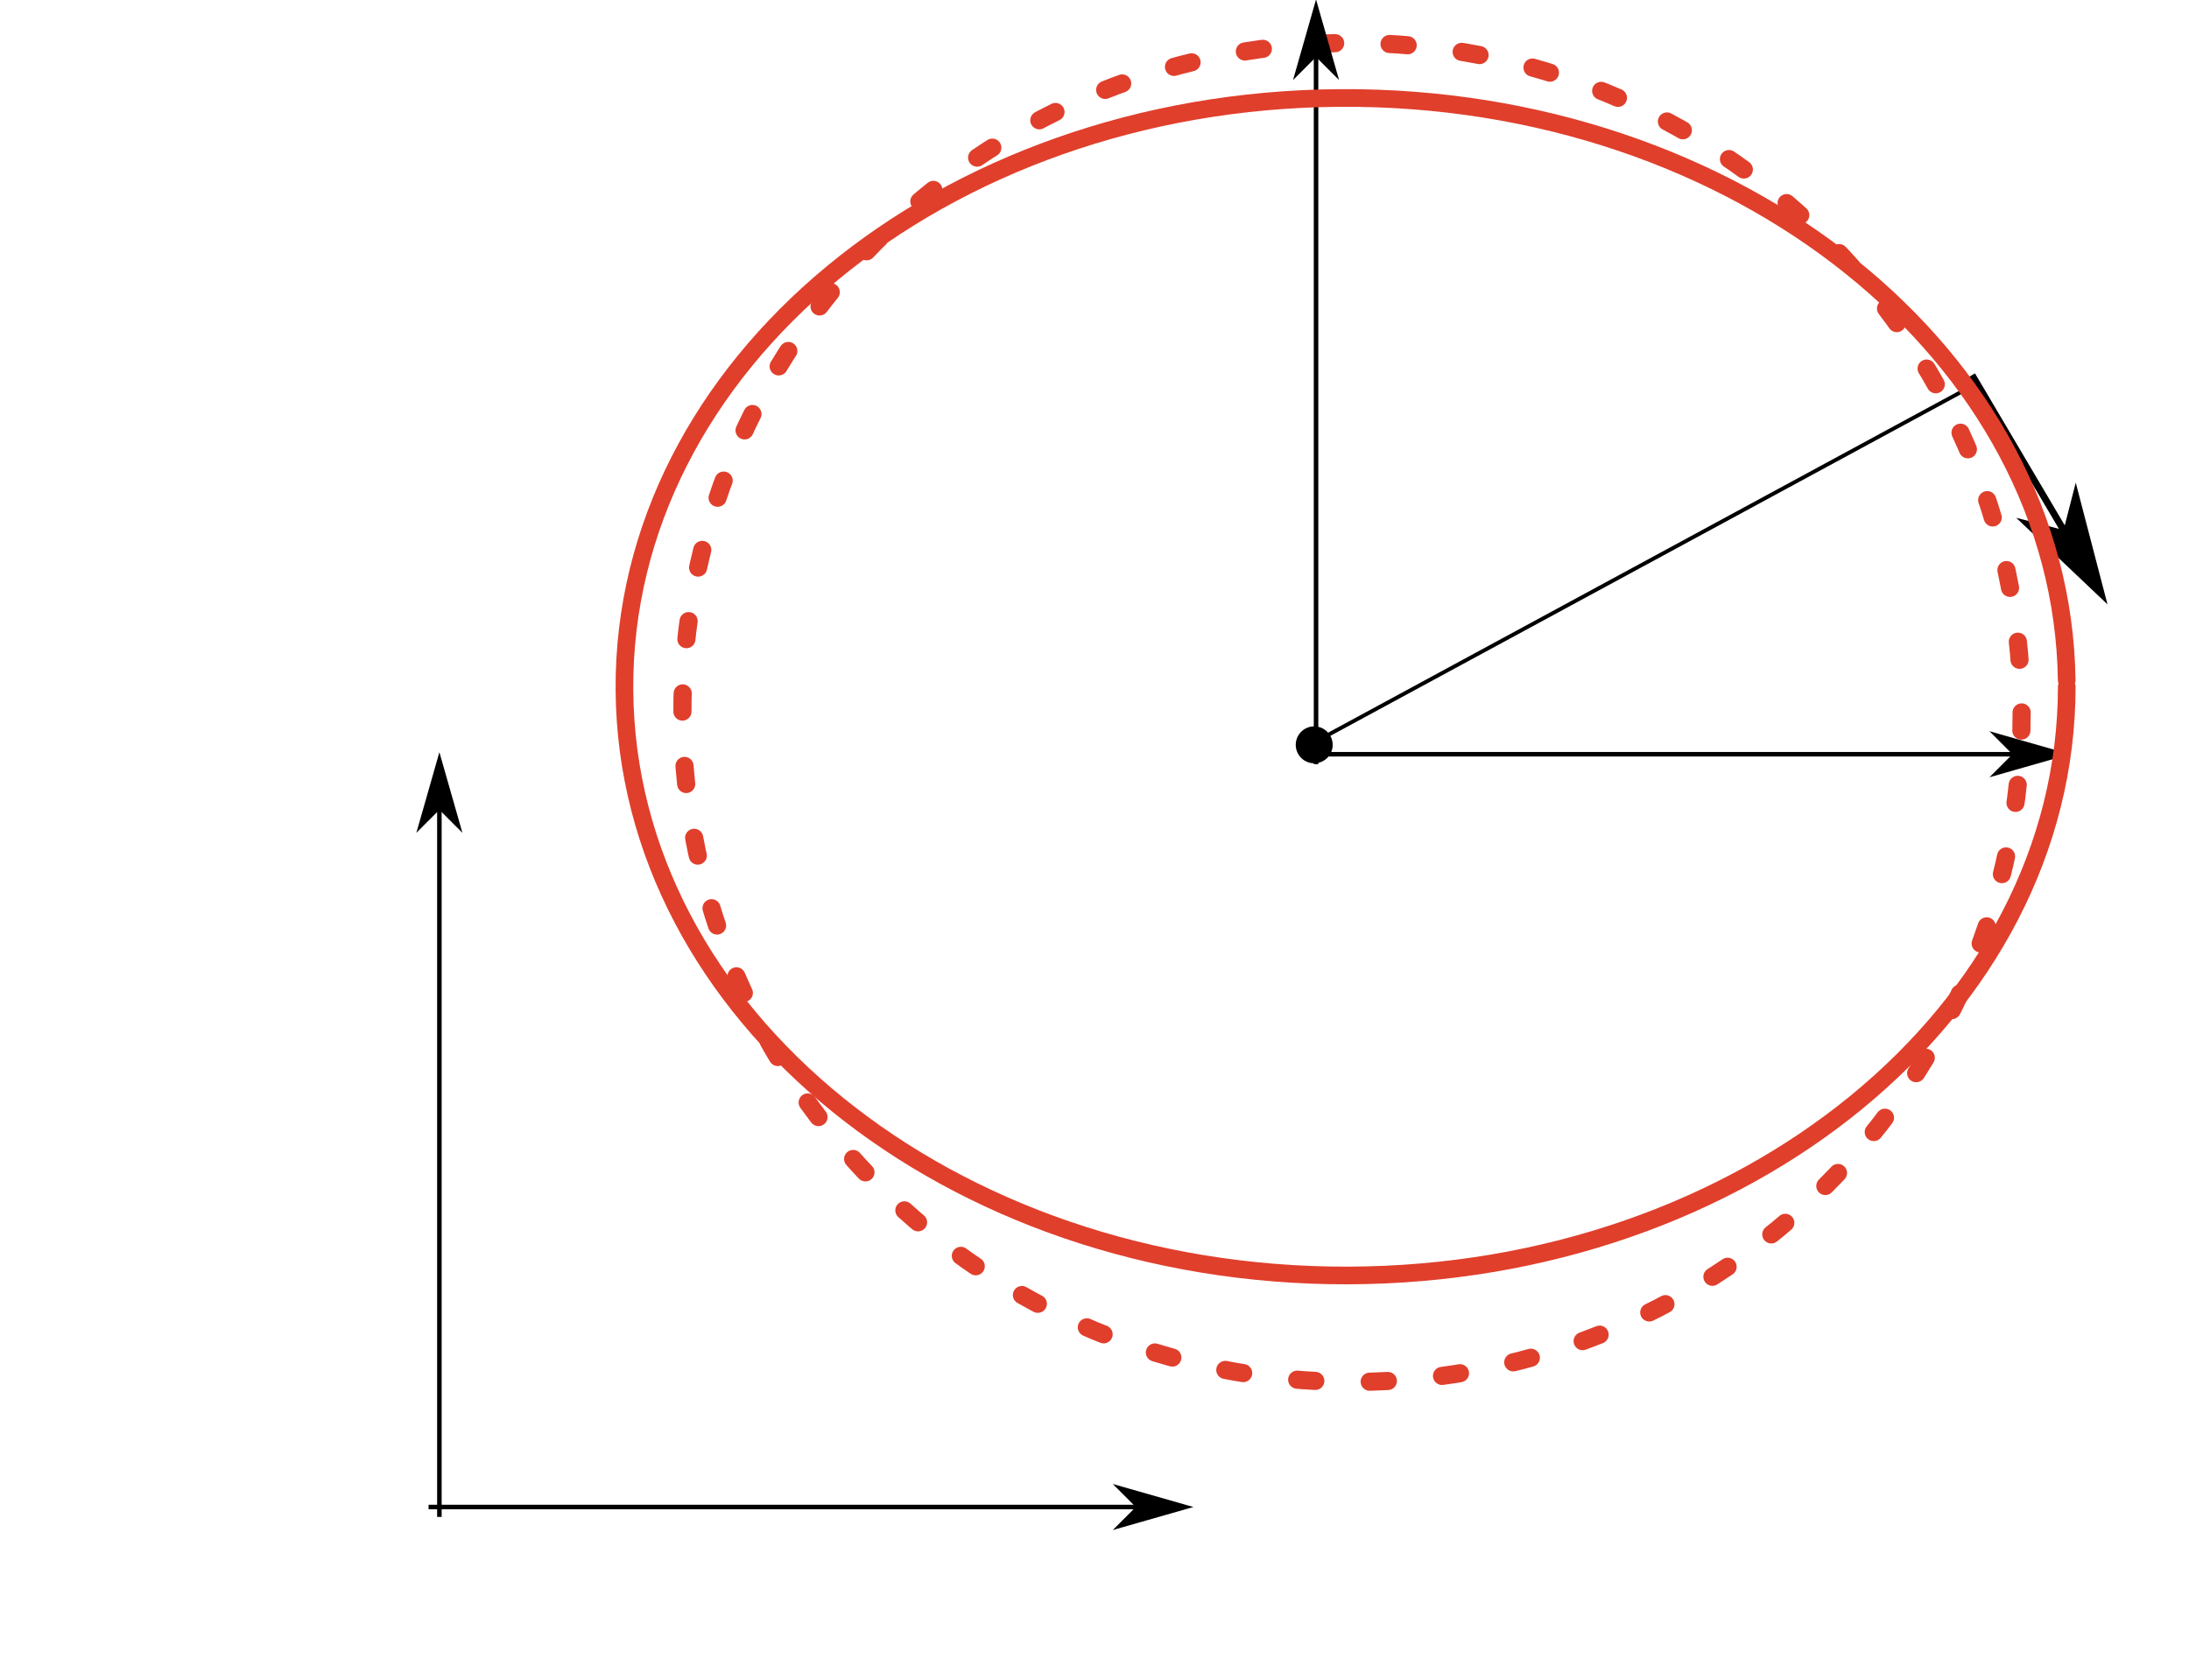
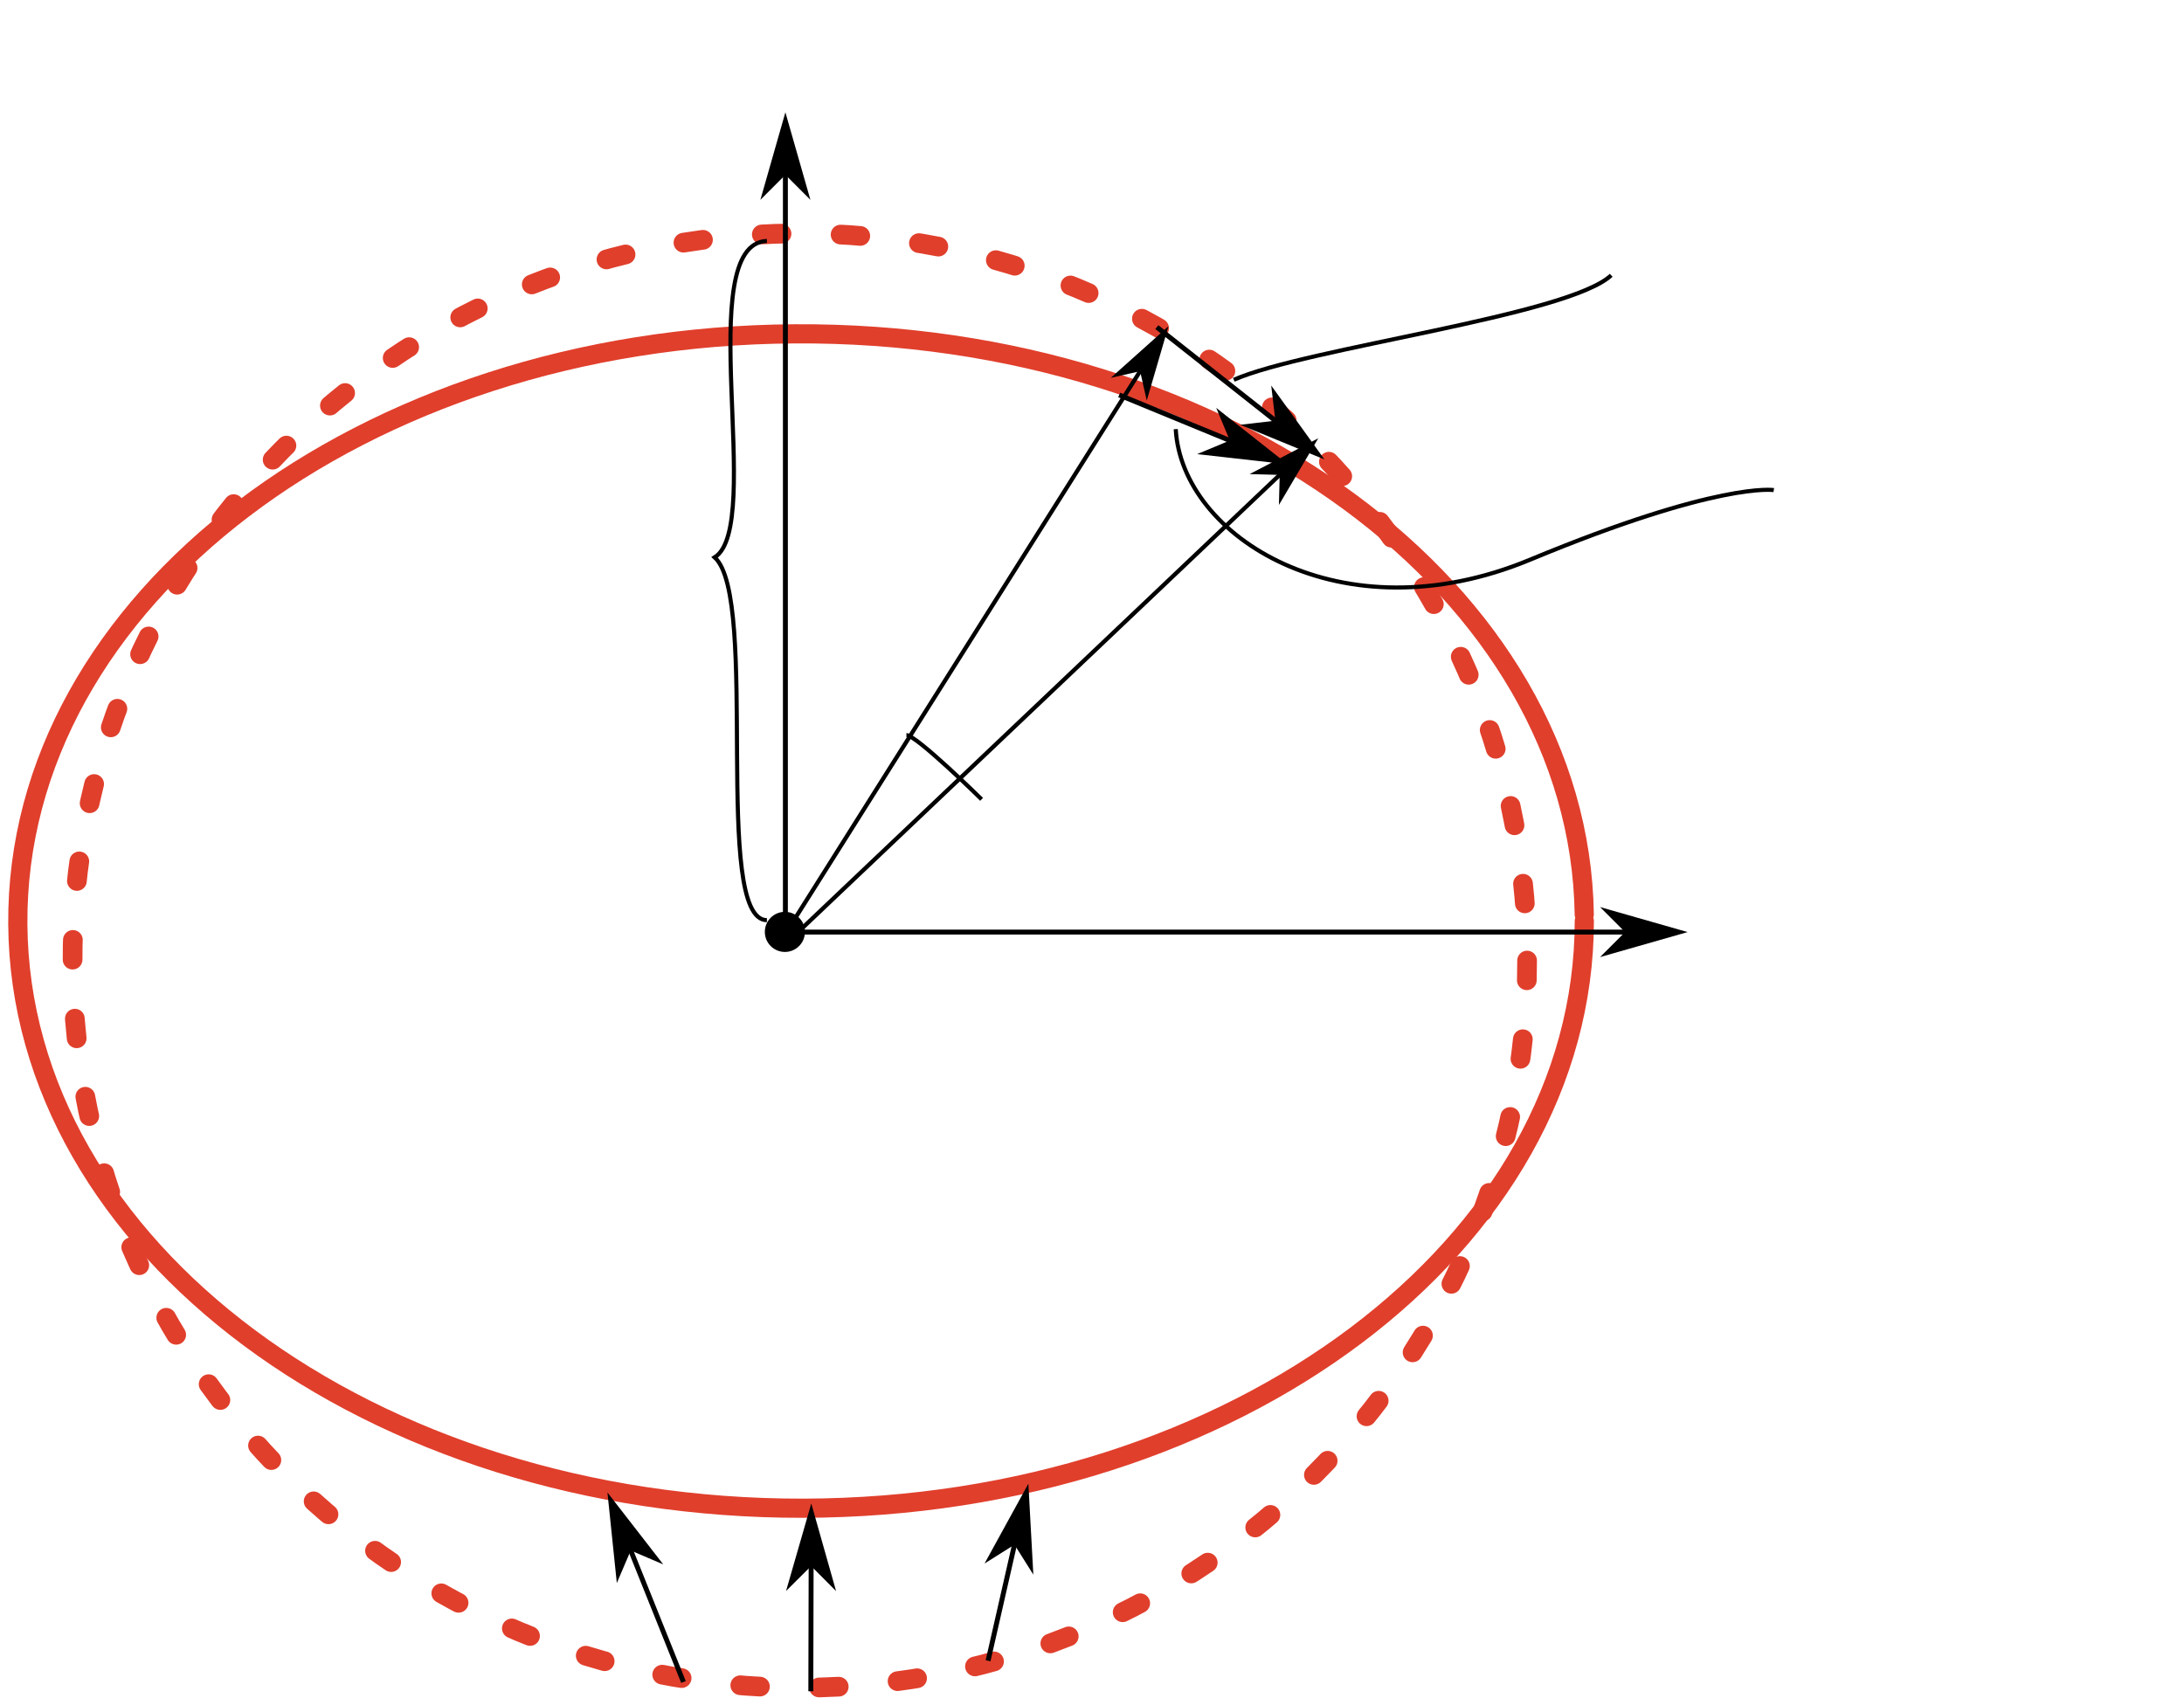
- <svg xmlns="http://www.w3.org/2000/svg" width="163.431mm" height="125.43mm" viewBox="0 0 579.086 444.438" id="svg2" version="1.1">
+ <svg xmlns="http://www.w3.org/2000/svg" width="150.131mm" height="116.712mm" viewBox="0 0 531.961 413.546" id="svg2" version="1.1">
  <defs id="defs4">
+     <marker orient="auto" refY="0.0" refX="0.0" id="marker5042" style="overflow:visible;">
+       <path id="path5044" d="M 0.0,0.0 L 5.0,-5.0 L -12.5,0.0 L 5.0,5.0 L 0.0,0.0 z " style="fill-rule:evenodd;stroke:#000000;stroke-width:1pt;stroke-opacity:1;fill:#000000;fill-opacity:1" transform="scale(0.8) rotate(180) translate(12.5,0)" />
+     </marker>
+     <marker orient="auto" refY="0.0" refX="0.0" id="Arrow1Lend" style="overflow:visible;">
+       <path id="path4680" d="M 0.0,0.0 L 5.0,-5.0 L -12.5,0.0 L 5.0,5.0 L 0.0,0.0 z " style="fill-rule:evenodd;stroke:#000000;stroke-width:1pt;stroke-opacity:1;fill:#000000;fill-opacity:1" transform="scale(0.8) rotate(180) translate(12.5,0)" />
+     </marker>
+     <marker orient="auto" refY="0" refX="0" id="DotL" style="overflow:visible">
+       <path id="path4738" d="m -2.5,-1 c 0,2.76 -2.24,5 -5,5 -2.76,0 -5,-2.24 -5,-5 0,-2.76 2.24,-5 5,-5 2.76,0 5,2.24 5,5 z" style="fill:#000000;fill-opacity:1;fill-rule:evenodd;stroke:#000000;stroke-width:1pt;stroke-opacity:1" transform="matrix(0.8,0,0,0.8,5.92,0.8)" />
+     </marker>
    <marker style="overflow:visible" id="marker5269" refX="0" refY="0" orient="auto">
      <path transform="matrix(-0.8,0,0,-0.8,-10,0)" style="fill:#808000;fill-opacity:1;fill-rule:evenodd;stroke:#808000;stroke-width:1pt;stroke-opacity:1" d="M 0,0 5,-5 -12.5,0 5,5 0,0 Z" id="path5271" />
    </marker>
    <marker style="overflow:visible" id="marker5170" refX="0" refY="0" orient="auto">
      <path transform="matrix(-0.8,0,0,-0.8,-10,0)" style="fill:#000000;fill-opacity:1;fill-rule:evenodd;stroke:#000000;stroke-width:1pt;stroke-opacity:1" d="M 0,0 5,-5 -12.5,0 5,5 0,0 Z" id="path5172" />
-     </marker>
-     <marker orient="auto" refY="0" refX="0" id="Arrow1Lend" style="overflow:visible">
-       <path id="path4147" d="M 0,0 5,-5 -12.5,0 5,5 0,0 Z" style="fill:#000000;fill-opacity:1;fill-rule:evenodd;stroke:#000000;stroke-width:1pt;stroke-opacity:1" transform="matrix(-0.8,0,0,-0.8,-10,0)" />
-     </marker>
-     <marker orient="auto" refY="0" refX="0" id="Arrow1Lend-8" style="overflow:visible">
-       <path id="path4147-8" d="M 0,0 5,-5 -12.5,0 5,5 0,0 Z" style="fill:#000000;fill-opacity:1;fill-rule:evenodd;stroke:#000000;stroke-width:1pt;stroke-opacity:1" transform="matrix(-0.8,0,0,-0.8,-10,0)" />
    </marker>
    <marker orient="auto" refY="0" refX="0" id="Arrow1Lend-9" style="overflow:visible">
      <path id="path4147-0" d="M 0,0 5,-5 -12.5,0 5,5 0,0 Z" style="fill:#000000;fill-opacity:1;fill-rule:evenodd;stroke:#000000;stroke-width:1pt;stroke-opacity:1" transform="matrix(-0.8,0,0,-0.8,-10,0)" />
    </marker>
    <marker orient="auto" refY="0" refX="0" id="Arrow1Lend-8-3" style="overflow:visible">
      <path id="path4147-8-4" d="M 0,0 5,-5 -12.5,0 5,5 0,0 Z" style="fill:#000000;fill-opacity:1;fill-rule:evenodd;stroke:#000000;stroke-width:1pt;stroke-opacity:1" transform="matrix(-0.8,0,0,-0.8,-10,0)" />
    </marker>
+     <marker style="overflow:visible" id="marker5170-4" refX="0" refY="0" orient="auto">
+       <path transform="matrix(-0.8,0,0,-0.8,-10,0)" style="fill:#000000;fill-opacity:1;fill-rule:evenodd;stroke:#000000;stroke-width:1pt;stroke-opacity:1" d="M 0,0 5,-5 -12.5,0 5,5 0,0 Z" id="path5172-5" />
+     </marker>
+     <marker style="overflow:visible" id="marker5170-4-6" refX="0" refY="0" orient="auto">
+       <path transform="matrix(-0.8,0,0,-0.8,-10,0)" style="fill:#000000;fill-opacity:1;fill-rule:evenodd;stroke:#000000;stroke-width:1pt;stroke-opacity:1" d="M 0,0 5,-5 -12.5,0 5,5 0,0 Z" id="path5172-5-7" />
+     </marker>
+     <marker style="overflow:visible" id="marker5170-4-8" refX="0" refY="0" orient="auto">
+       <path transform="matrix(-0.8,0,0,-0.8,-10,0)" style="fill:#000000;fill-opacity:1;fill-rule:evenodd;stroke:#000000;stroke-width:1pt;stroke-opacity:1" d="M 0,0 5,-5 -12.5,0 5,5 0,0 Z" id="path5172-5-74" />
+     </marker>
+     <marker style="overflow:visible" id="marker5170-9" refX="0" refY="0" orient="auto">
+       <path transform="matrix(-0.8,0,0,-0.8,-10,0)" style="fill:#000000;fill-opacity:1;fill-rule:evenodd;stroke:#000000;stroke-width:1pt;stroke-opacity:1" d="M 0,0 5,-5 -12.5,0 5,5 0,0 Z" id="path5172-8" />
+     </marker>
  </defs>
-   <g id="layer1" transform="translate(0.5228482,-355.2891)">
+   <g id="layer1" transform="translate(-162.3289,-309.7872)">
+     <path style="opacity:1;fill:none;fill-opacity:1;stroke:#e03f2c;stroke-width:4.672;stroke-linecap:round;stroke-linejoin:round;stroke-miterlimit:4;stroke-dasharray:none;stroke-dashoffset:0;stroke-opacity:1" id="path4136-2" d="M 548.222,534.158 A 190.779,143.051 0 0 1 357.975,677.208 190.779,143.051 0 0 1 166.668,534.954 190.779,143.051 0 0 1 355.85,391.112 190.779,143.051 0 0 1 548.21,532.565" />
    <path style="opacity:1;fill:none;fill-opacity:1;stroke:#e03f2c;stroke-width:4.8;stroke-linecap:round;stroke-linejoin:round;stroke-miterlimit:4;stroke-dasharray:4.8, 14.4;stroke-dashoffset:0;stroke-opacity:1" id="path4136" d="M 534.286,543.791 A 177.143,177.143 0 0 1 357.636,720.933 177.143,177.143 0 0 1 180.003,544.777 177.143,177.143 0 0 1 355.663,366.654 177.143,177.143 0 0 1 534.275,541.818" />
-     <g id="g5057" transform="translate(44.28571,-101.4286)">
-       <path id="path4138" d="m 71.429,858.076 0,-200" style="fill:none;fill-rule:evenodd;stroke:#000000;stroke-width:1.2;stroke-linecap:butt;stroke-linejoin:miter;stroke-miterlimit:4;stroke-dasharray:none;stroke-opacity:1;marker-end:url(#Arrow1Lend)" />
-       <path id="path4138-9" d="m 68.571,855.454 200,0" style="fill:none;fill-rule:evenodd;stroke:#000000;stroke-width:1.2;stroke-linecap:butt;stroke-linejoin:miter;stroke-miterlimit:4;stroke-dasharray:none;stroke-opacity:1;marker-end:url(#Arrow1Lend-8)" />
-     </g>
-     <flowRoot xml:space="preserve" id="flowRoot5061" style="font-style:normal;font-weight:normal;font-size:40px;line-height:125%;font-family:Sans;letter-spacing:0px;word-spacing:0px;fill:#000000;fill-opacity:1;stroke:none;stroke-width:1px;stroke-linecap:butt;stroke-linejoin:miter;stroke-opacity:1" transform="translate(-21.71429,-29.14286)">
+     <flowRoot xml:space="preserve" id="flowRoot5061" style="font-style:normal;font-weight:normal;font-size:40px;line-height:125%;font-family:Sans;letter-spacing:0px;word-spacing:0px;fill:#000000;fill-opacity:1;stroke:none;stroke-width:1px;stroke-linecap:butt;stroke-linejoin:miter;stroke-opacity:1" transform="translate(198.1959,-234.9109)">
      <flowRegion id="flowRegion5063">
        <rect id="rect5065" width="188.571" height="100" x="20" y="535.219" />
      </flowRegion>
      <flowPara id="flowPara5067">y(North)</flowPara>
    </flowRoot>
-     <flowRoot xml:space="preserve" id="flowRoot5061-6" style="font-style:normal;font-weight:normal;font-size:40px;line-height:125%;font-family:Sans;letter-spacing:0px;word-spacing:0px;fill:#000000;fill-opacity:1;stroke:none;stroke-width:1px;stroke-linecap:butt;stroke-linejoin:miter;stroke-opacity:1" transform="translate(260.6473,219.365)">
+     <flowRoot xml:space="preserve" id="flowRoot5061-6" style="font-style:normal;font-weight:normal;font-size:40px;line-height:125%;font-family:Sans;letter-spacing:0px;word-spacing:0px;fill:#000000;fill-opacity:1;stroke:none;stroke-width:1px;stroke-linecap:butt;stroke-linejoin:miter;stroke-opacity:1" transform="translate(534.419,-9.394482)">
      <flowRegion id="flowRegion5063-2">
        <rect id="rect5065-9" width="288.571" height="108.571" x="20" y="535.219" />
      </flowRegion>
      <flowPara id="flowPara5067-2">x(East)</flowPara>
    </flowRoot>
-     <g id="g5057-7" transform="translate(276.2002,-300.6034)">
-       <path id="path4138-6" d="m 71.429,858.076 0,-200" style="fill:none;fill-rule:evenodd;stroke:#000000;stroke-width:1.2;stroke-linecap:butt;stroke-linejoin:miter;stroke-miterlimit:4;stroke-dasharray:none;stroke-opacity:1;marker-end:url(#Arrow1Lend-9)" />
-       <path id="path4138-9-5" d="m 68.571,855.454 200,0" style="fill:none;fill-rule:evenodd;stroke:#000000;stroke-width:1.2;stroke-linecap:butt;stroke-linejoin:miter;stroke-miterlimit:4;stroke-dasharray:none;stroke-opacity:1;marker-end:url(#Arrow1Lend-8-3)" />
-     </g>
-     <path style="fill:none;fill-rule:evenodd;stroke:#000000;stroke-width:1.02px;stroke-linecap:butt;stroke-linejoin:miter;stroke-opacity:1" d="M 348.669,550.892 519.902,458.119" id="path5150" />
-     <flowRoot xml:space="preserve" id="flowRoot5152" style="font-style:normal;font-weight:normal;font-size:40px;line-height:125%;font-family:Sans;letter-spacing:0px;word-spacing:0px;fill:#e03f2c;fill-opacity:1;stroke:none;stroke-width:1px;stroke-linecap:butt;stroke-linejoin:miter;stroke-opacity:1" transform="translate(-90,-20)">
+     <path style="fill:none;fill-rule:evenodd;stroke:#000000;stroke-width:1.2;stroke-linecap:butt;stroke-linejoin:miter;stroke-miterlimit:4;stroke-dasharray:none;stroke-opacity:1;marker-end:url(#Arrow1Lend-9)" d="m 353.629,539.473 0,-200" id="path4138-6" />
+     <path style="fill:none;fill-rule:evenodd;stroke:#000000;stroke-width:1.2;stroke-linecap:butt;stroke-linejoin:miter;stroke-miterlimit:4;stroke-dasharray:none;stroke-opacity:1;marker-end:url(#Arrow1Lend-8-3)" d="m 350.772,536.851 220.285,0" id="path4138-9-5" />
+     <flowRoot xml:space="preserve" id="flowRoot5152" style="font-style:normal;font-weight:normal;font-size:40px;line-height:125%;font-family:Sans;letter-spacing:0px;word-spacing:0px;fill:#000000;fill-opacity:1;stroke:none;stroke-width:1px;stroke-linecap:butt;stroke-linejoin:miter;stroke-opacity:1" transform="translate(-101.5807,6.384776)">
      <flowRegion id="flowRegion5154">
-         <rect id="rect5156" width="101.429" height="65.714" x="364.286" y="400.934" style="fill:#e03f2c;fill-opacity:1" />
+         <rect id="rect5156" width="101.429" height="65.714" x="364.286" y="400.934" style="fill:#000000;fill-opacity:1" />
      </flowRegion>
-       <flowPara id="flowPara5160">r<flowSpan style="font-size:65%;baseline-shift:sub;fill:#e03f2c;fill-opacity:1" id="flowSpan5417">LHC</flowSpan>
+       <flowPara id="flowPara5160">r<flowSpan style="font-size:65%;baseline-shift:sub;fill:#000000;fill-opacity:1" id="flowSpan5417">LHC</flowSpan>
      </flowPara>
    </flowRoot>
-     <path style="fill:none;fill-rule:evenodd;stroke:#000000;stroke-width:1.8;stroke-linecap:butt;stroke-linejoin:miter;stroke-miterlimit:4;stroke-dasharray:none;stroke-opacity:1;marker-end:url(#marker5170)" d="m 521.175,454.532 34.05,57.657" id="path5162" />
-     <flowRoot xml:space="preserve" id="flowRoot5216" style="font-style:normal;font-weight:normal;font-size:40px;line-height:125%;font-family:Sans;letter-spacing:0px;word-spacing:0px;fill:#000000;fill-opacity:1;stroke:none;stroke-width:1px;stroke-linecap:butt;stroke-linejoin:miter;stroke-opacity:1" transform="translate(94.28571,94.28571)">
+     <flowRoot xml:space="preserve" id="flowRoot5216" style="font-style:normal;font-weight:normal;font-size:40px;line-height:125%;font-family:Sans;letter-spacing:0px;word-spacing:0px;fill:#000000;fill-opacity:1;stroke:none;stroke-width:1px;stroke-linecap:butt;stroke-linejoin:miter;stroke-opacity:1" transform="translate(87.35678,8.746609)">
      <flowRegion id="flowRegion5218">
        <rect id="rect5220" width="95.714" height="57.143" x="440" y="320.934" />
      </flowRegion>
-       <flowPara id="flowPara5222">ds</flowPara>
-     </flowRoot>
-     <flowRoot xml:space="preserve" id="flowRoot5224" style="font-style:normal;font-weight:normal;font-size:40px;line-height:125%;font-family:Sans;letter-spacing:0px;word-spacing:0px;fill:#000000;fill-opacity:1;stroke:none;stroke-width:1px;stroke-linecap:butt;stroke-linejoin:miter;stroke-opacity:1" transform="translate(-2.857143,-18)">
-       <flowRegion id="flowRegion5226">
-         <rect id="rect5228" width="110" height="64.286" x="315.714" y="563.791" />
-       </flowRegion>
-       <flowPara id="flowPara5234">x<flowSpan style="font-size:65%;baseline-shift:sub" id="flowSpan5236">c</flowSpan>,y<flowSpan style="font-size:65%;baseline-shift:sub" id="flowSpan5238">c</flowSpan>
+       <flowPara id="flowPara5222">d<flowSpan style="font-style:normal;font-variant:normal;font-weight:bold;font-stretch:normal;font-family:Sans;-inkscape-font-specification:'Sans Bold'" id="flowSpan5038">x</flowSpan>
+         <flowSpan style="font-size:65%;baseline-shift:sub" id="flowSpan4941">c</flowSpan>
      </flowPara>
    </flowRoot>
-     <path style="opacity:1;fill:#000000;fill-opacity:1;stroke:#000000;stroke-width:1.2;stroke-linecap:round;stroke-linejoin:round;stroke-miterlimit:4;stroke-dasharray:none;stroke-dashoffset:0;stroke-opacity:1" id="path5240" d="m 351.429,552.362 a 4.286,4.286 0 0 1 -4.274,4.286 4.286,4.286 0 0 1 -4.298,-4.262 4.286,4.286 0 0 1 4.25,-4.309 4.286,4.286 0 0 1 4.321,4.238" />
-     <flowRoot transform="translate(-0.265934,68.8831)" xml:space="preserve" id="flowRoot5152-7" style="font-style:normal;font-weight:normal;font-size:40px;line-height:125%;font-family:Sans;letter-spacing:0px;word-spacing:0px;fill:#000000;fill-opacity:1;stroke:none;stroke-width:1px;stroke-linecap:butt;stroke-linejoin:miter;stroke-opacity:1">
+     <flowRoot xml:space="preserve" id="flowRoot5224" style="font-style:normal;font-weight:normal;font-size:40px;line-height:125%;font-family:Sans;letter-spacing:0px;word-spacing:0px;fill:#000000;fill-opacity:1;stroke:none;stroke-width:1px;stroke-linecap:butt;stroke-linejoin:miter;stroke-opacity:1" transform="translate(3.142857,-18)">
+       <flowRegion id="flowRegion5226">
+         <rect id="rect5228" width="130.506" height="76.307" x="315.714" y="563.791" />
+       </flowRegion>
+       <flowPara id="flowPara5234">x<flowSpan style="font-size:65%;baseline-shift:sub" id="flowSpan4600">0</flowSpan>,y<flowSpan style="font-size:65%;baseline-shift:sub" id="flowSpan4602">0</flowSpan>
+       </flowPara>
+     </flowRoot>
+     <path style="opacity:1;fill:#000000;fill-opacity:1;stroke:#000000;stroke-width:1.2;stroke-linecap:round;stroke-linejoin:round;stroke-miterlimit:4;stroke-dasharray:none;stroke-dashoffset:0;stroke-opacity:1" id="path5240" d="m 357.793,536.806 a 4.286,4.286 0 0 1 -4.274,4.286 4.286,4.286 0 0 1 -4.298,-4.262 4.286,4.286 0 0 1 4.25,-4.309 4.286,4.286 0 0 1 4.321,4.238" />
+     <flowRoot transform="translate(-3.094361,28.33538)" xml:space="preserve" id="flowRoot5152-7" style="font-style:normal;font-weight:normal;font-size:40px;line-height:125%;font-family:Sans;letter-spacing:0px;word-spacing:0px;fill:#000000;fill-opacity:1;stroke:none;stroke-width:1px;stroke-linecap:butt;stroke-linejoin:miter;stroke-opacity:1">
      <flowRegion id="flowRegion5154-7">
        <rect id="rect5156-7" width="101.429" height="65.714" x="364.286" y="400.934" />
      </flowRegion>
      <flowPara id="flowPara5160-1">α</flowPara>
    </flowRoot>
-     <path style="opacity:1;fill:none;fill-opacity:1;stroke:#e03f2c;stroke-width:4.672;stroke-linecap:round;stroke-linejoin:round;stroke-miterlimit:4;stroke-dasharray:none;stroke-dashoffset:0;stroke-opacity:1" id="path4136-2" d="M 546.222,536.986 A 190.779,155.779 0 0 1 355.975,692.764 190.779,155.779 0 0 1 164.668,537.854 190.779,155.779 0 0 1 353.85,381.213 190.779,155.779 0 0 1 546.21,535.252" />
-     <flowRoot xml:space="preserve" id="flowRoot5216-9" style="font-style:normal;font-weight:normal;font-size:40px;line-height:125%;font-family:Sans;letter-spacing:0px;word-spacing:0px;fill:#000000;fill-opacity:1;stroke:none;stroke-width:1px;stroke-linecap:butt;stroke-linejoin:miter;stroke-opacity:1" transform="translate(23.18638,160.7565)">
-       <flowRegion id="flowRegion5218-9">
-         <rect id="rect5220-6" width="95.714" height="57.143" x="440" y="320.934" />
+     <path style="fill:none;fill-rule:evenodd;stroke:#000000;stroke-width:1.02px;stroke-linecap:butt;stroke-linejoin:miter;stroke-opacity:1;marker-end:url(#marker5042)" d="M 356.71,536.856 481.983,417.922" id="path5150" />
+     <path style="fill:none;fill-rule:evenodd;stroke:#000000;stroke-width:1.2;stroke-linecap:butt;stroke-linejoin:miter;stroke-miterlimit:4;stroke-dasharray:none;stroke-opacity:1;marker-end:url(#marker5170)" d="m 444.1,389.478 38.999,30.787" id="path5162" />
+     <path style="fill:none;fill-rule:evenodd;stroke:#000000;stroke-width:1.02;stroke-linecap:butt;stroke-linejoin:miter;stroke-miterlimit:4;stroke-dasharray:none;stroke-opacity:1;marker-end:url(#Arrow1Lend)" d="M 355.284,534.632 445.878,390.937" id="path5150-7" />
+     <flowRoot transform="translate(36.59045,84.5539)" xml:space="preserve" id="flowRoot5152-7-8" style="font-style:normal;font-weight:normal;font-size:40px;line-height:125%;font-family:Sans;letter-spacing:0px;word-spacing:0px;fill:#000000;fill-opacity:1;stroke:none;stroke-width:1px;stroke-linecap:butt;stroke-linejoin:miter;stroke-opacity:1">
+       <flowRegion id="flowRegion5154-7-3">
+         <rect id="rect5156-7-2" width="101.429" height="65.714" x="364.286" y="400.934" />
      </flowRegion>
-       <flowPara id="flowPara5222-3">r</flowPara>
+       <flowPara id="flowPara5160-1-2">dα</flowPara>
    </flowRoot>
+     <flowRoot xml:space="preserve" id="flowRoot5224-8" style="font-style:normal;font-weight:normal;font-size:40px;line-height:125%;font-family:Sans;letter-spacing:0px;word-spacing:0px;fill:#000000;fill-opacity:1;stroke:none;stroke-width:1px;stroke-linecap:butt;stroke-linejoin:miter;stroke-opacity:1" transform="translate(119.7297,-224.8587)">
+       <flowRegion id="flowRegion5226-5">
+         <rect id="rect5228-1" width="130.506" height="76.307" x="315.714" y="563.791" />
+       </flowRegion>
+       <flowPara id="flowPara5234-5">
+         <flowSpan style="font-style:normal;font-variant:normal;font-weight:bold;font-stretch:normal;font-family:Sans;-inkscape-font-specification:'Sans Bold'" id="flowSpan5036">x</flowSpan>
+         <flowSpan style="font-size:65%;baseline-shift:sub" id="flowSpan4939">c</flowSpan>
+       </flowPara>
+     </flowRoot>
+     <path style="fill:none;fill-rule:evenodd;stroke:#000000;stroke-width:1px;stroke-linecap:butt;stroke-linejoin:miter;stroke-opacity:1" d="m 383.11,488.874 c 2.431,0 18.312,15.641 18.312,15.641" id="path4943" />
+     <path style="fill:none;fill-rule:evenodd;stroke:#000000;stroke-width:1.2;stroke-linecap:butt;stroke-linejoin:miter;stroke-miterlimit:4;stroke-dasharray:none;stroke-opacity:1;marker-end:url(#marker5170-4)" d="m 402.995,714.361 9.301,-40.854" id="path5162-4" />
+     <flowRoot xml:space="preserve" id="flowRoot5216-2" style="font-style:normal;font-weight:normal;font-size:40px;line-height:125%;font-family:Sans;letter-spacing:0px;word-spacing:0px;fill:#000000;fill-opacity:1;stroke:none;stroke-width:1px;stroke-linecap:butt;stroke-linejoin:miter;stroke-opacity:1" transform="translate(-160.7826,337.484)">
+       <flowRegion id="flowRegion5218-5">
+         <rect id="rect5220-5" width="95.714" height="57.143" x="440" y="320.934" />
+       </flowRegion>
+       <flowPara id="flowPara5222-2" style="font-style:normal;font-variant:normal;font-weight:bold;font-stretch:normal;font-family:Sans;-inkscape-font-specification:'Sans Bold'">h</flowPara>
+     </flowRoot>
+     <path style="fill:none;fill-rule:evenodd;stroke:#000000;stroke-width:1.2;stroke-linecap:butt;stroke-linejoin:miter;stroke-miterlimit:4;stroke-dasharray:none;stroke-opacity:1;marker-end:url(#marker5170-4-6)" d="M 328.805,719.536 311.152,675.528" id="path5162-4-1" />
+     <path style="fill:none;fill-rule:evenodd;stroke:#000000;stroke-width:1.2;stroke-linecap:butt;stroke-linejoin:miter;stroke-miterlimit:4;stroke-dasharray:none;stroke-opacity:1;marker-end:url(#marker5170-4-8)" d="m 359.821,721.795 0.109,-43.408" id="path5162-4-13" />
+     <path style="fill:none;fill-rule:evenodd;stroke:#000000;stroke-width:1.2;stroke-linecap:butt;stroke-linejoin:miter;stroke-miterlimit:4;stroke-dasharray:none;stroke-opacity:1;marker-end:url(#marker5170-9)" d="m 434.929,406.005 38.885,16.006" id="path5162-7" />
+     <flowRoot transform="translate(231.6378,-0.9568541)" xml:space="preserve" id="flowRoot5152-7-8-8" style="font-style:normal;font-weight:normal;font-size:40px;line-height:125%;font-family:Sans;letter-spacing:0px;word-spacing:0px;fill:#000000;fill-opacity:1;stroke:none;stroke-width:1px;stroke-linecap:butt;stroke-linejoin:miter;stroke-opacity:1">
+       <flowRegion id="flowRegion5154-7-3-5">
+         <rect id="rect5156-7-2-6" width="101.429" height="65.714" x="364.286" y="400.934" />
+       </flowRegion>
+       <flowPara id="flowPara5160-1-2-3">ds</flowPara>
+     </flowRoot>
+     <path style="fill:none;fill-rule:evenodd;stroke:#000000;stroke-width:1px;stroke-linecap:butt;stroke-linejoin:miter;stroke-opacity:1" d="m 448.707,414.328 c 1.414,26.163 40.305,50.912 86.267,31.82 45.962,-19.092 59.397,-16.971 59.397,-16.971" id="path5093" />
+     <path style="fill:none;fill-rule:evenodd;stroke:#000000;stroke-width:1px;stroke-linecap:butt;stroke-linejoin:miter;stroke-opacity:1" d="m 462.849,402.307 c 17.678,-7.778 81.317,-15.556 91.924,-25.456" id="path5095" />
+     <path style="fill:none;fill-rule:evenodd;stroke:#000000;stroke-width:1px;stroke-linecap:butt;stroke-linejoin:miter;stroke-opacity:1" d="m 349.126,533.95 c -13.435,0 -1.721,-78.422 -12.728,-88.388 12.29,-7.653 -5.657,-76.368 12.728,-77.075" id="path5097" />
  </g>
</svg>
